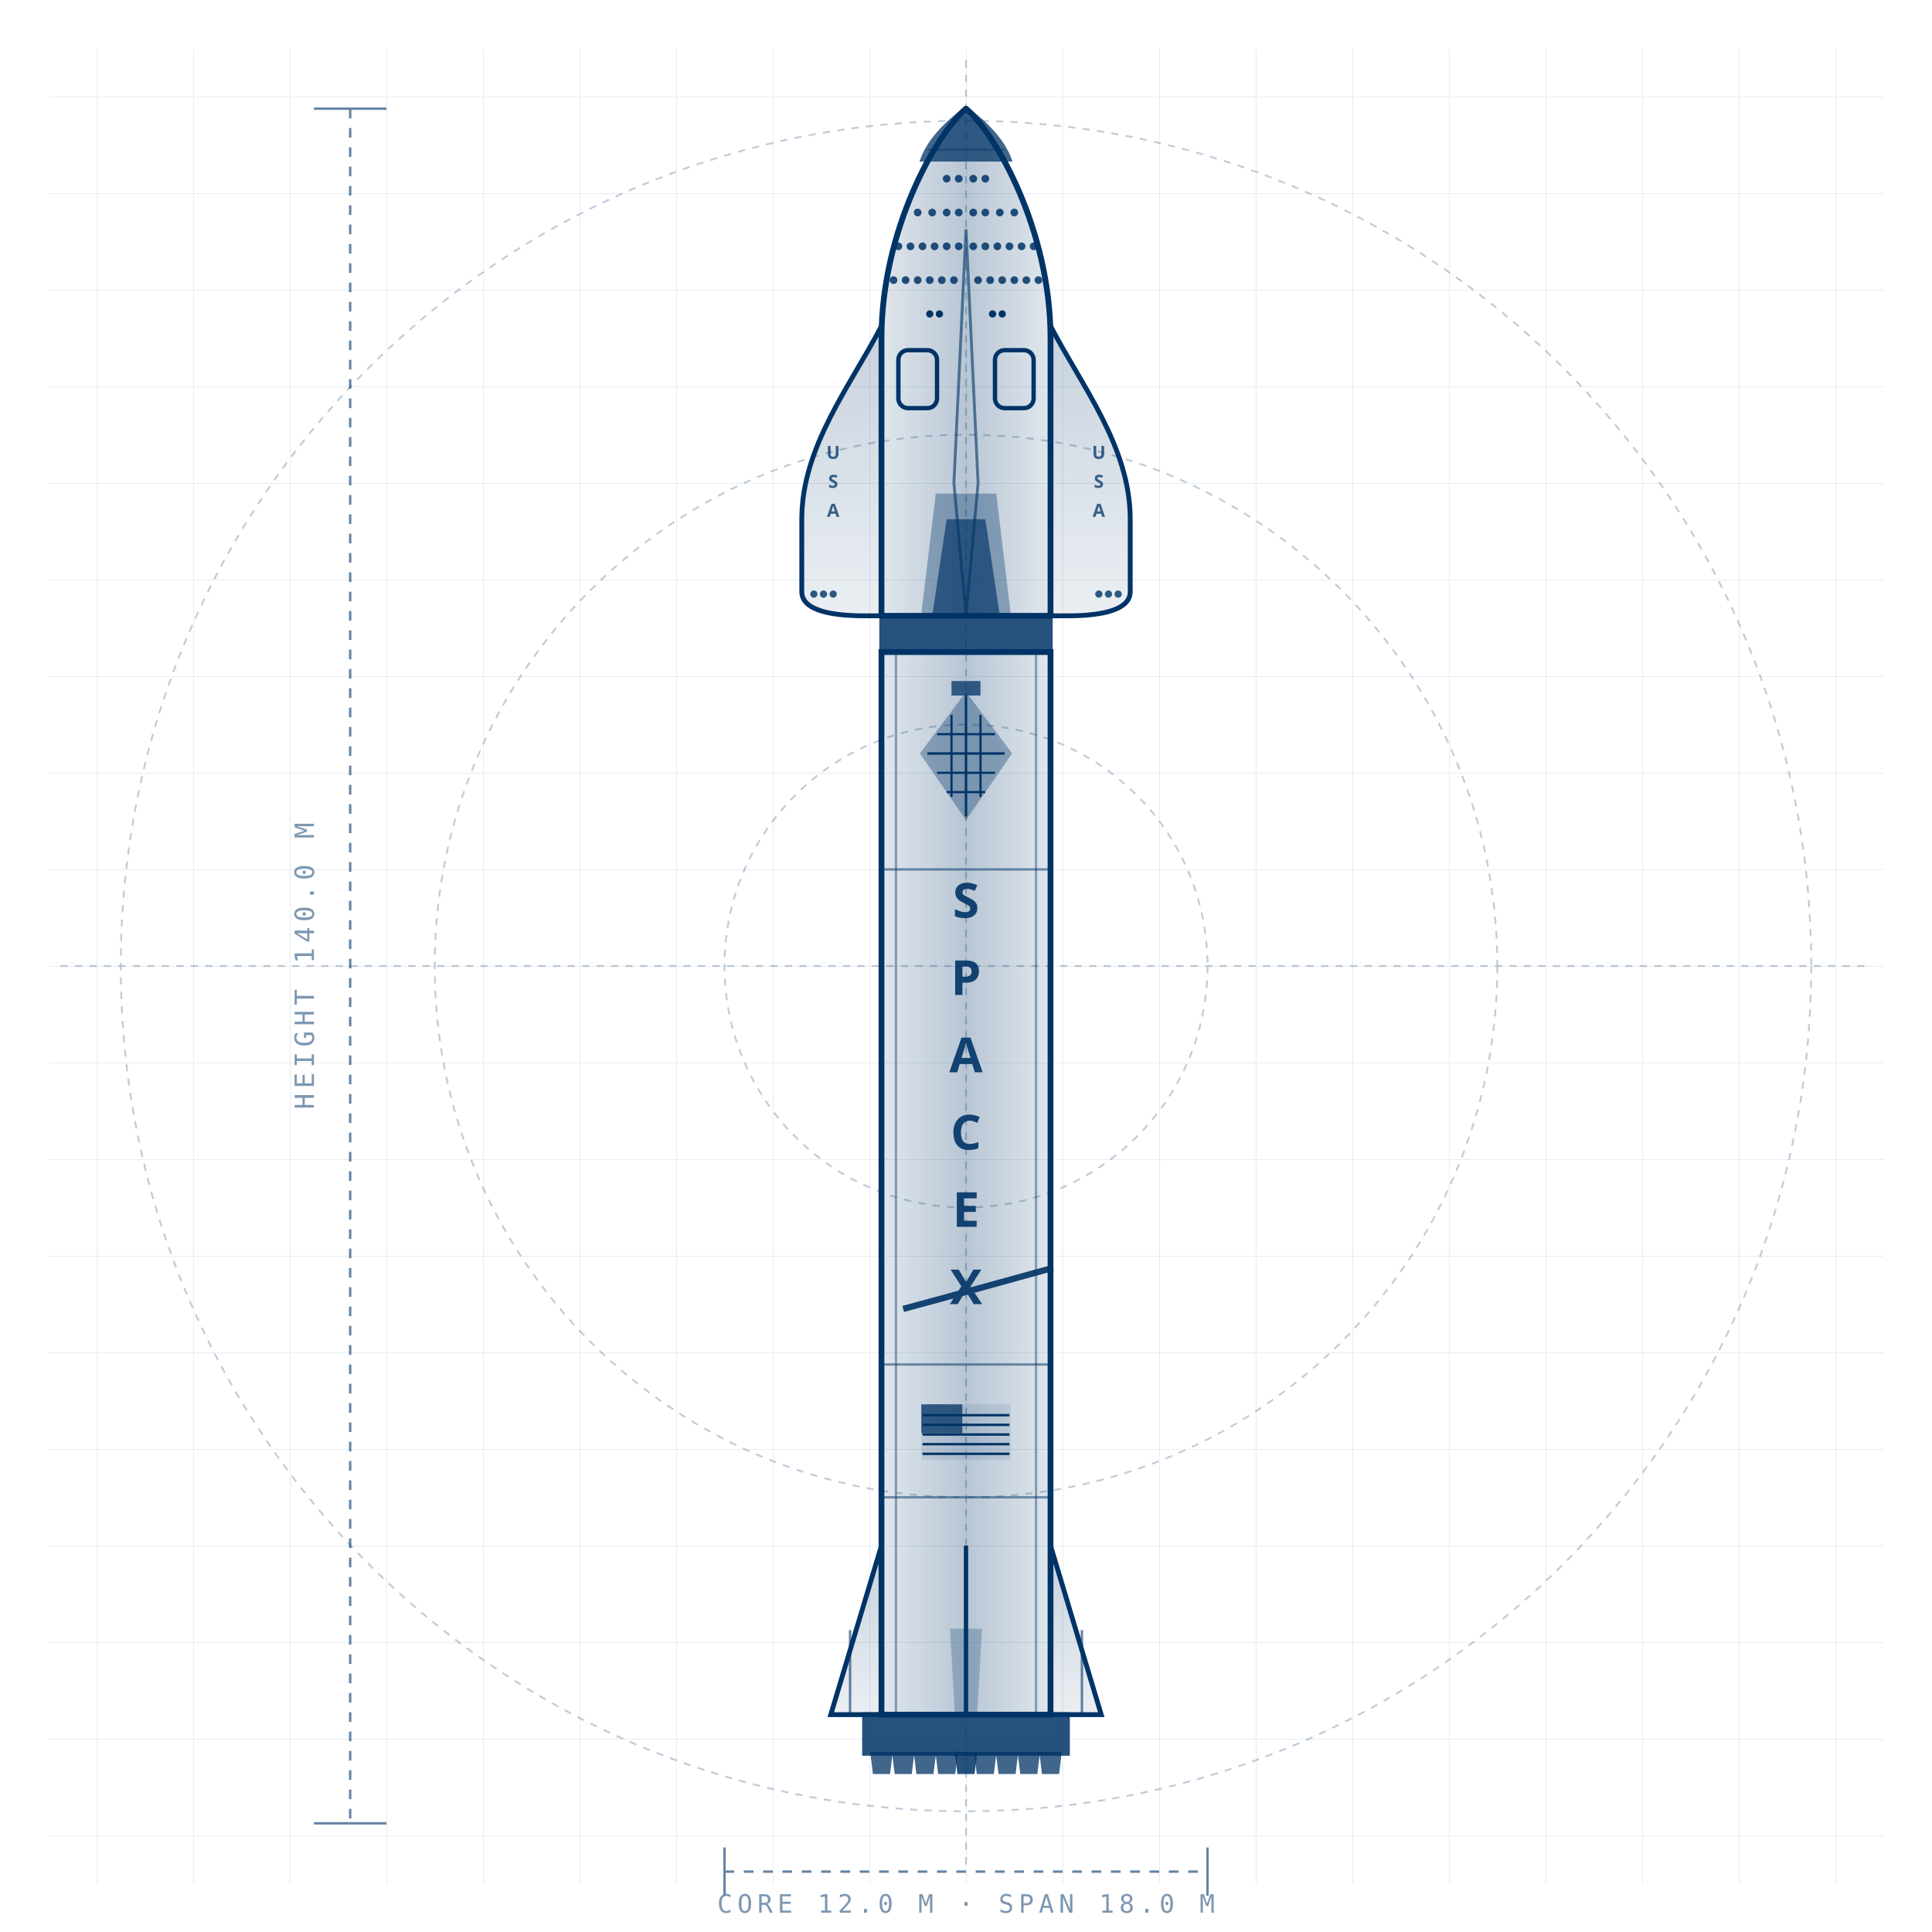
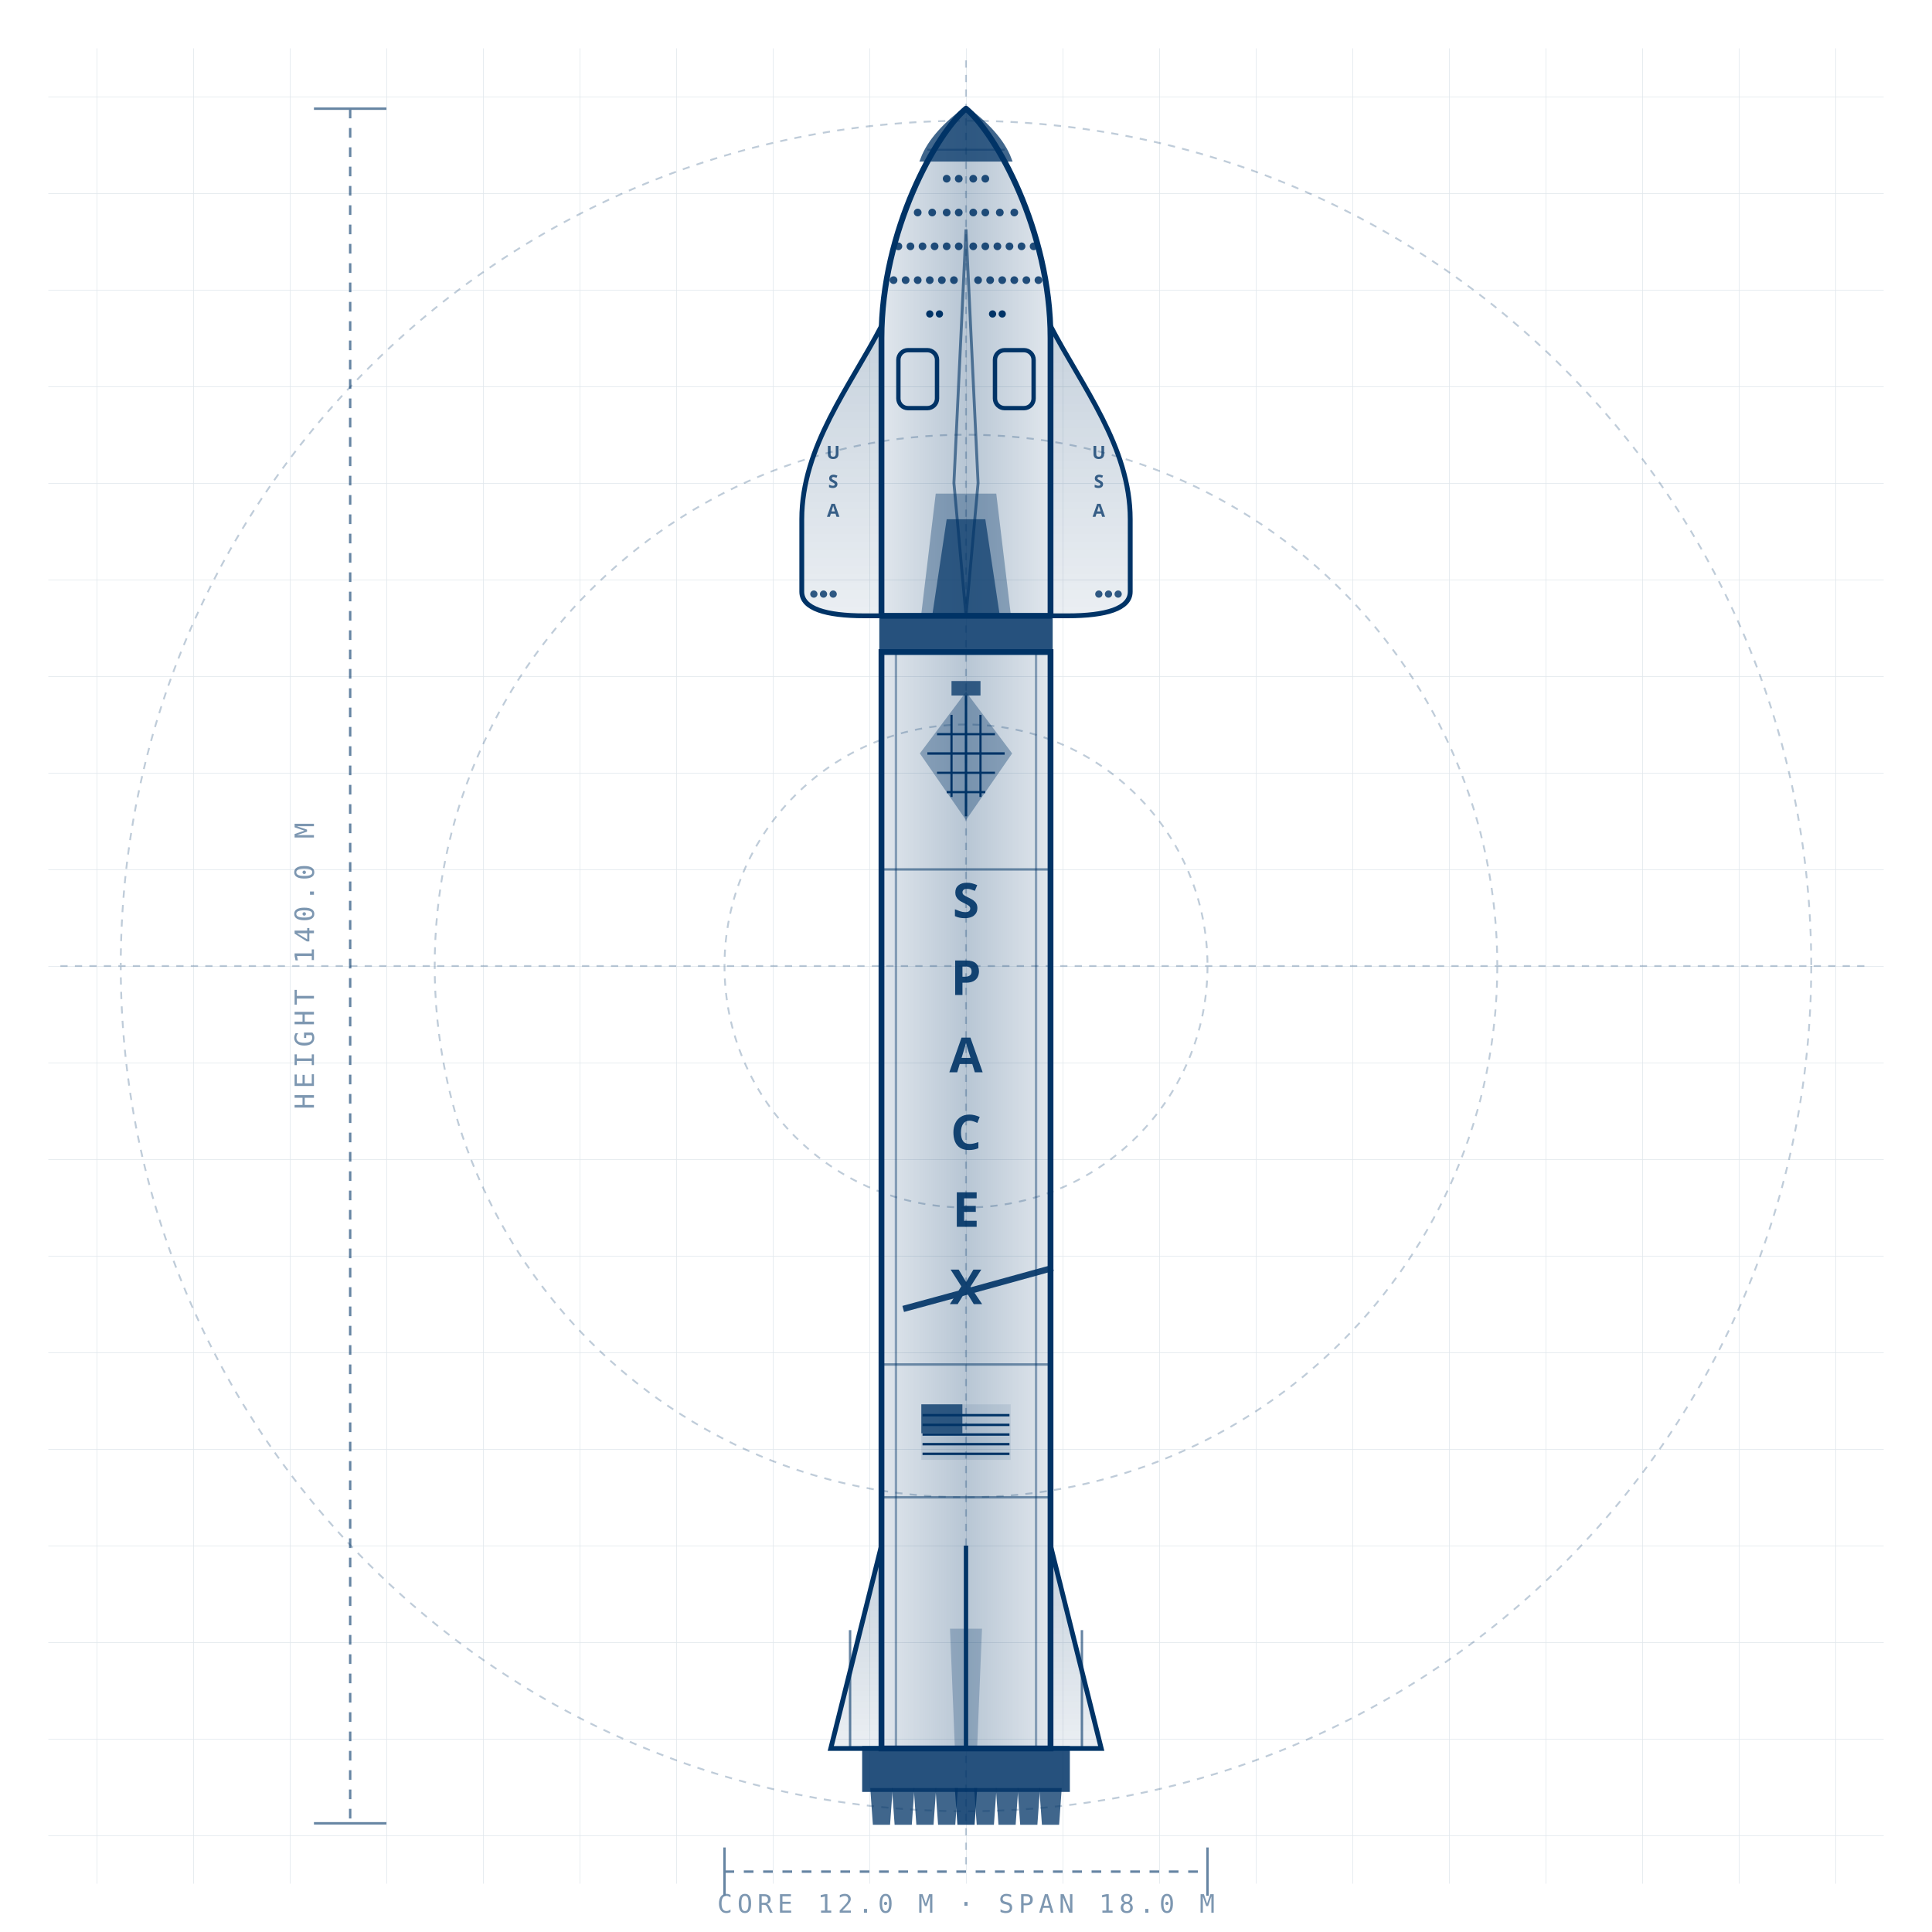
<svg xmlns="http://www.w3.org/2000/svg" viewBox="0 0 800 800" width="100%" height="100%" fill="none" style="color: #003366;">
  <defs>
    <linearGradient id="ipsBody" x1="0%" y1="0%" x2="100%" y2="0%">
      <stop offset="0%" stop-color="currentColor" stop-opacity="0.12" />
      <stop offset="50%" stop-color="currentColor" stop-opacity="0.28" />
      <stop offset="100%" stop-color="currentColor" stop-opacity="0.12" />
    </linearGradient>
    <linearGradient id="ipsBooster" x1="0%" y1="0%" x2="100%" y2="0%">
      <stop offset="0%" stop-color="currentColor" stop-opacity="0.15" />
      <stop offset="50%" stop-color="currentColor" stop-opacity="0.32" />
      <stop offset="100%" stop-color="currentColor" stop-opacity="0.15" />
    </linearGradient>
    <linearGradient id="ipsWing" x1="0%" y1="0%" x2="0%" y2="100%">
      <stop offset="0%" stop-color="currentColor" stop-opacity="0.22" />
      <stop offset="100%" stop-color="currentColor" stop-opacity="0.08" />
    </linearGradient>
    <pattern id="ipsGrid" width="40" height="40" patternUnits="userSpaceOnUse">
      <path d="M 40 0 L 0 0 0 40" fill="none" stroke="currentColor" stroke-width="0.5" opacity="0.12" />
    </pattern>
  </defs>
  <rect x="20" y="20" width="760" height="760" fill="url(#ipsGrid)" />
  <g opacity="0.25" stroke="currentColor" stroke-width="0.75" stroke-dasharray="3 3">
    <line x1="400" y1="25" x2="400" y2="775" />
    <line x1="25" y1="400" x2="775" y2="400" />
    <circle cx="400" cy="400" r="350" />
    <circle cx="400" cy="400" r="220" />
    <circle cx="400" cy="400" r="100" />
  </g>
  <g opacity="0.6" stroke="currentColor" stroke-width="1">
    <line x1="160" y1="45" x2="130" y2="45" />
    <line x1="160" y1="755" x2="130" y2="755" />
    <line x1="145" y1="45" x2="145" y2="755" stroke-dasharray="4 4" />
    <text x="130" y="400" text-anchor="middle" fill="currentColor" font-family="monospace" font-size="11" letter-spacing="2" opacity="0.85" transform="rotate(-90 130 400)" stroke="none">HEIGHT 140.0 M</text>
    <line x1="300" y1="765" x2="300" y2="785" />
    <line x1="500" y1="765" x2="500" y2="785" />
    <line x1="300" y1="775" x2="500" y2="775" stroke-dasharray="4 4" />
    <text x="400" y="792" text-anchor="middle" fill="currentColor" font-family="monospace" font-size="10.5" letter-spacing="2" opacity="0.85" stroke="none">CORE 12.0 M · SPAN 18.0 M</text>
  </g>
  <g id="vehicle-graphic">
    <path d="M 365 135 C 352 160 332 185 332 215 L 332 245 C 332 252 342 255 358 255 L 365 255 Z" fill="url(#ipsWing)" stroke="currentColor" stroke-width="2" stroke-linejoin="round" />
    <path d="M 435 135 C 448 160 468 185 468 215 L 468 245 C 468 252 458 255 442 255 L 435 255 Z" fill="url(#ipsWing)" stroke="currentColor" stroke-width="2" stroke-linejoin="round" />
    <g font-family="sans-serif" font-weight="700" font-size="7.5" fill="currentColor" opacity="0.75" letter-spacing="1.5" text-anchor="middle">
      <text x="345" y="190">U</text>
      <text x="345" y="202">S</text>
      <text x="345" y="214">A</text>
      <text x="455" y="190">U</text>
      <text x="455" y="202">S</text>
      <text x="455" y="214">A</text>
    </g>
    <circle cx="337" cy="246" r="1.5" fill="currentColor" opacity="0.8" />
    <circle cx="341" cy="246" r="1.5" fill="currentColor" opacity="0.8" />
    <circle cx="345" cy="246" r="1.5" fill="currentColor" opacity="0.8" />
    <circle cx="463" cy="246" r="1.5" fill="currentColor" opacity="0.8" />
    <circle cx="459" cy="246" r="1.5" fill="currentColor" opacity="0.8" />
    <circle cx="455" cy="246" r="1.5" fill="currentColor" opacity="0.8" />
    <path d="M 400 45 C 388 55 365 95 365 140 L 365 255 L 435 255 L 435 140 C 435 95 412 55 400 45 Z" fill="url(#ipsBody)" stroke="currentColor" stroke-width="2.4" stroke-linejoin="round" />
    <path d="M 400 45 C 392 51 385 58 382 66 L 418 66 C 415 58 408 51 400 45 Z" fill="currentColor" opacity="0.75" stroke="currentColor" stroke-width="1.8" />
    <line x1="384" y1="62" x2="416" y2="62" stroke="currentColor" stroke-width="0.8" opacity="0.4" />
    <g fill="currentColor" opacity="0.85">
      <circle cx="392" cy="74" r="1.6" />
      <circle cx="397" cy="74" r="1.6" />
      <circle cx="403" cy="74" r="1.6" />
      <circle cx="408" cy="74" r="1.6" />
      <circle cx="380" cy="88" r="1.6" />
      <circle cx="386" cy="88" r="1.6" />
      <circle cx="392" cy="88" r="1.6" />
      <circle cx="397" cy="88" r="1.6" />
      <circle cx="403" cy="88" r="1.6" />
      <circle cx="408" cy="88" r="1.6" />
      <circle cx="414" cy="88" r="1.6" />
      <circle cx="420" cy="88" r="1.6" />
      <circle cx="372" cy="102" r="1.6" />
      <circle cx="377" cy="102" r="1.6" />
      <circle cx="382" cy="102" r="1.6" />
      <circle cx="387" cy="102" r="1.6" />
      <circle cx="392" cy="102" r="1.6" />
      <circle cx="397" cy="102" r="1.6" />
      <circle cx="403" cy="102" r="1.6" />
      <circle cx="408" cy="102" r="1.6" />
      <circle cx="413" cy="102" r="1.6" />
      <circle cx="418" cy="102" r="1.6" />
      <circle cx="423" cy="102" r="1.6" />
      <circle cx="428" cy="102" r="1.6" />
      <circle cx="370" cy="116" r="1.6" />
      <circle cx="375" cy="116" r="1.6" />
      <circle cx="380" cy="116" r="1.6" />
      <circle cx="385" cy="116" r="1.6" />
      <circle cx="390" cy="116" r="1.6" />
      <circle cx="395" cy="116" r="1.6" />
      <circle cx="405" cy="116" r="1.6" />
      <circle cx="410" cy="116" r="1.6" />
      <circle cx="415" cy="116" r="1.6" />
      <circle cx="420" cy="116" r="1.6" />
      <circle cx="425" cy="116" r="1.6" />
      <circle cx="430" cy="116" r="1.6" />
    </g>
    <rect x="372" y="145" width="16" height="24" rx="4" fill="none" stroke="currentColor" stroke-width="1.8" />
    <rect x="412" y="145" width="16" height="24" rx="4" fill="none" stroke="currentColor" stroke-width="1.8" />
    <path d="M 400 95 L 405 200 L 400 255 L 395 200 Z" fill="none" stroke="currentColor" stroke-width="1.2" opacity="0.6" />
    <polygon points="388,205 412,205 418,255 382,255" fill="currentColor" opacity="0.35" stroke="currentColor" stroke-width="1.2" />
    <polygon points="392,215 408,215 414,255 386,255" fill="currentColor" opacity="0.65" />
    <circle cx="385" cy="130" r="1.5" fill="currentColor" />
    <circle cx="389" cy="130" r="1.5" fill="currentColor" />
    <circle cx="411" cy="130" r="1.5" fill="currentColor" />
    <circle cx="415" cy="130" r="1.5" fill="currentColor" />
    <rect x="365" y="255" width="70" height="15" fill="currentColor" opacity="0.85" stroke="currentColor" stroke-width="1.8" />
    <line x1="365" y1="262" x2="435" y2="262" stroke="url(#ipsBody)" stroke-width="1" opacity="0.5" />
-     <rect x="365" y="270" width="70" height="440" fill="url(#ipsBody)" stroke="currentColor" stroke-width="2.4" />
+     <rect x="365" y="270" width="70" height="454" fill="url(#ipsBody)" stroke="currentColor" stroke-width="2.4" />
    <rect x="394" y="282" width="12" height="6" fill="currentColor" opacity="0.75" />
    <g stroke="currentColor" stroke-width="1.4">
      <polygon points="400,288 418,312 400,338 382,312" fill="currentColor" opacity="0.35" stroke-width="1.8" />
      <line x1="388" y1="304" x2="412" y2="304" stroke-width="0.9" />
      <line x1="384" y1="312" x2="416" y2="312" stroke-width="1" />
      <line x1="388" y1="320" x2="412" y2="320" stroke-width="0.9" />
      <line x1="392" y1="328" x2="408" y2="328" stroke-width="0.9" />
      <line x1="394" y1="296" x2="394" y2="330" stroke-width="0.9" />
      <line x1="400" y1="288" x2="400" y2="338" stroke-width="1" />
      <line x1="406" y1="296" x2="406" y2="330" stroke-width="0.9" />
    </g>
-     <line x1="371" y1="270" x2="371" y2="710" stroke="currentColor" stroke-width="1" opacity="0.4" />
-     <line x1="429" y1="270" x2="429" y2="710" stroke="currentColor" stroke-width="1" opacity="0.4" />
+     <line x1="371" y1="270" x2="371" y2="724" stroke="currentColor" stroke-width="1" opacity="0.4" />
+     <line x1="429" y1="270" x2="429" y2="724" stroke="currentColor" stroke-width="1" opacity="0.4" />
    <g font-family="sans-serif" font-weight="900" font-size="20" fill="currentColor" letter-spacing="4" text-anchor="middle" opacity="0.9">
      <text x="400" y="380">S</text>
      <text x="400" y="412">P</text>
      <text x="400" y="444">A</text>
      <text x="400" y="476">C</text>
      <text x="400" y="508">E</text>
      <text x="400" y="540">X</text>
      <path d="M 374 542 Q 400 535 436 525" stroke="currentColor" stroke-width="2.6" fill="none" />
    </g>
    <g stroke="currentColor" stroke-width="1">
      <rect x="382" y="582" width="36" height="22" fill="currentColor" opacity="0.1" />
      <line x1="382" y1="586" x2="418" y2="586" stroke-width="1" />
      <line x1="382" y1="590" x2="418" y2="590" stroke-width="1" />
      <line x1="382" y1="594" x2="418" y2="594" stroke-width="1" />
      <line x1="382" y1="598" x2="418" y2="598" stroke-width="1" />
      <line x1="382" y1="602" x2="418" y2="602" stroke-width="1" />
      <rect x="382" y="582" width="16" height="11" fill="currentColor" opacity="0.75" />
    </g>
    <line x1="365" y1="360" x2="435" y2="360" stroke="currentColor" stroke-width="1" opacity="0.5" />
    <line x1="365" y1="565" x2="435" y2="565" stroke="currentColor" stroke-width="1" opacity="0.5" />
    <line x1="365" y1="620" x2="435" y2="620" stroke="currentColor" stroke-width="1" opacity="0.5" />
-     <polygon points="365,640 344,710 365,710" fill="url(#ipsWing)" stroke="currentColor" stroke-width="2" />
-     <line x1="352" y1="675" x2="352" y2="710" stroke="currentColor" stroke-width="1" opacity="0.6" />
-     <polygon points="435,640 456,710 435,710" fill="url(#ipsWing)" stroke="currentColor" stroke-width="2" />
-     <line x1="448" y1="675" x2="448" y2="710" stroke="currentColor" stroke-width="1" opacity="0.6" />
-     <line x1="400" y1="640" x2="400" y2="710" stroke="currentColor" stroke-width="1.8" />
-     <polygon points="394,675 406,675 404,710 396,710" fill="currentColor" opacity="0.25" stroke="currentColor" stroke-width="1.2" />
-     <rect x="358" y="710" width="84" height="16" fill="currentColor" opacity="0.85" stroke="currentColor" stroke-width="2" />
+     <polygon points="365,640 344,724 365,724" fill="url(#ipsWing)" stroke="currentColor" stroke-width="2" />
+     <line x1="352" y1="675" x2="352" y2="724" stroke="currentColor" stroke-width="1" opacity="0.6" />
+     <polygon points="435,640 456,724 435,724" fill="url(#ipsWing)" stroke="currentColor" stroke-width="2" />
+     <line x1="448" y1="675" x2="448" y2="724" stroke="currentColor" stroke-width="1" opacity="0.6" />
+     <line x1="400" y1="640" x2="400" y2="724" stroke="currentColor" stroke-width="1.8" />
+     <polygon points="394,675 406,675 404,724 396,724" fill="currentColor" opacity="0.25" stroke="currentColor" stroke-width="1.2" />
+     <rect x="358" y="724" width="84" height="17" fill="currentColor" opacity="0.85" stroke="currentColor" stroke-width="2" />
    <g stroke="currentColor" stroke-width="1.2">
-       <polygon points="361,726 369,726 368,734 362,734" fill="currentColor" opacity="0.75" />
-       <polygon points="370,726 378,726 377,734 371,734" fill="currentColor" opacity="0.75" />
-       <polygon points="379,726 387,726 386,734 380,734" fill="currentColor" opacity="0.75" />
-       <polygon points="388,726 396,726 395,734 389,734" fill="currentColor" opacity="0.75" />
-       <polygon points="396,726 404,726 403,734 397,734" fill="currentColor" opacity="0.85" />
-       <polygon points="404,726 412,726 411,734 405,734" fill="currentColor" opacity="0.75" />
-       <polygon points="413,726 421,726 420,734 414,734" fill="currentColor" opacity="0.75" />
-       <polygon points="422,726 430,726 429,734 423,734" fill="currentColor" opacity="0.75" />
-       <polygon points="431,726 439,726 438,734 432,734" fill="currentColor" opacity="0.75" />
+       <polygon points="361,741 369,741 368,755 362,755" fill="currentColor" opacity="0.75" />
+       <polygon points="370,741 378,741 377,755 371,755" fill="currentColor" opacity="0.75" />
+       <polygon points="379,741 387,741 386,755 380,755" fill="currentColor" opacity="0.75" />
+       <polygon points="388,741 396,741 395,755 389,755" fill="currentColor" opacity="0.75" />
+       <polygon points="396,741 404,741 403,755 397,755" fill="currentColor" opacity="0.85" />
+       <polygon points="404,741 412,741 411,755 405,755" fill="currentColor" opacity="0.75" />
+       <polygon points="413,741 421,741 420,755 414,755" fill="currentColor" opacity="0.75" />
+       <polygon points="422,741 430,741 429,755 423,755" fill="currentColor" opacity="0.75" />
+       <polygon points="431,741 439,741 438,755 432,755" fill="currentColor" opacity="0.75" />
    </g>
  </g>
</svg>
